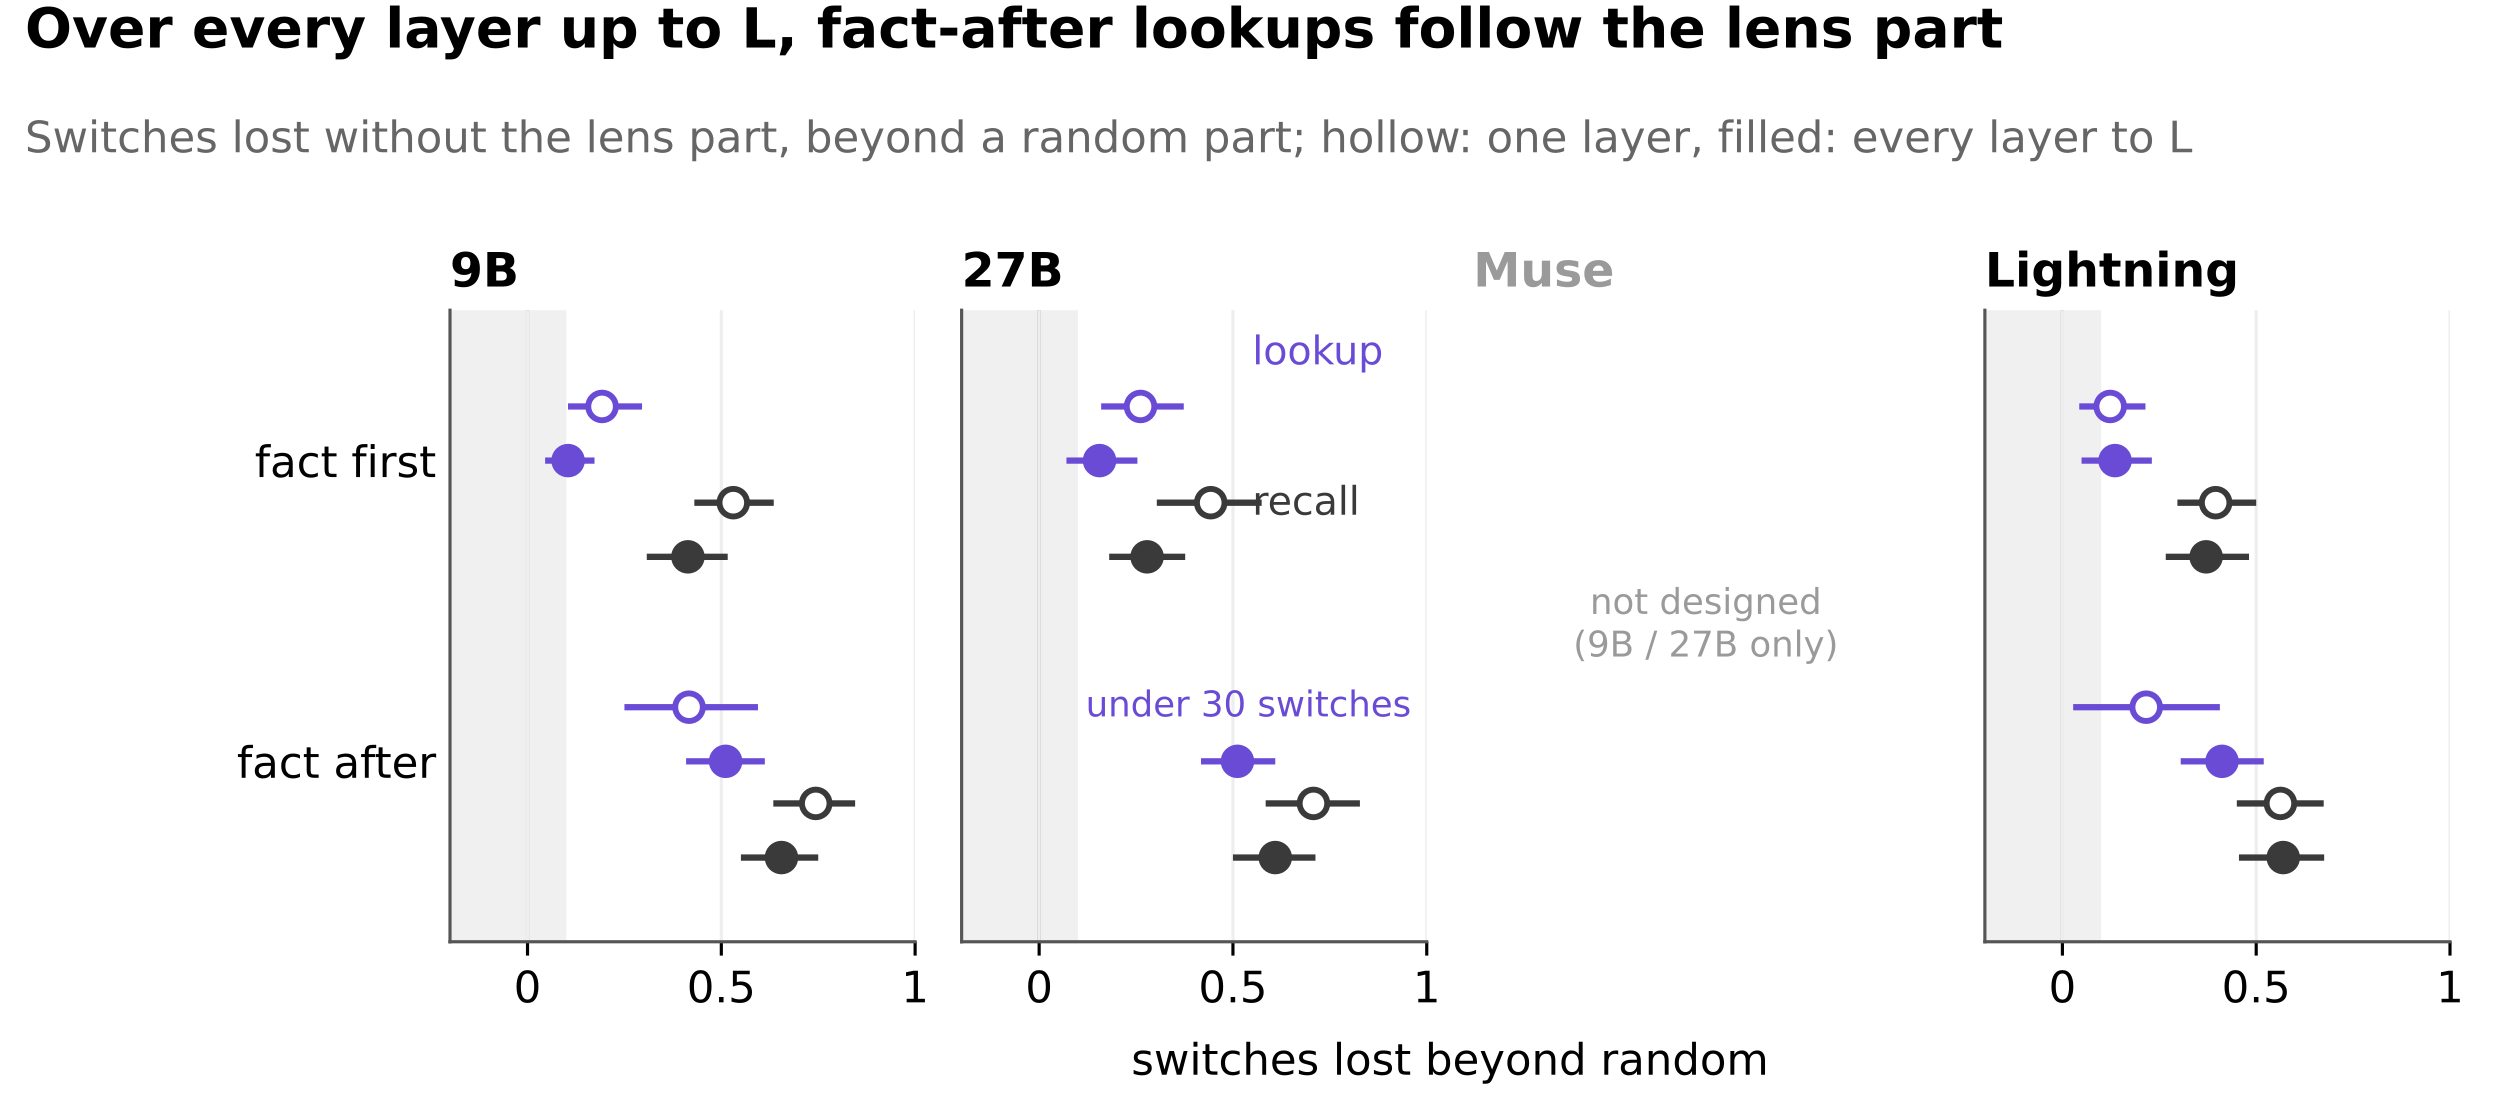
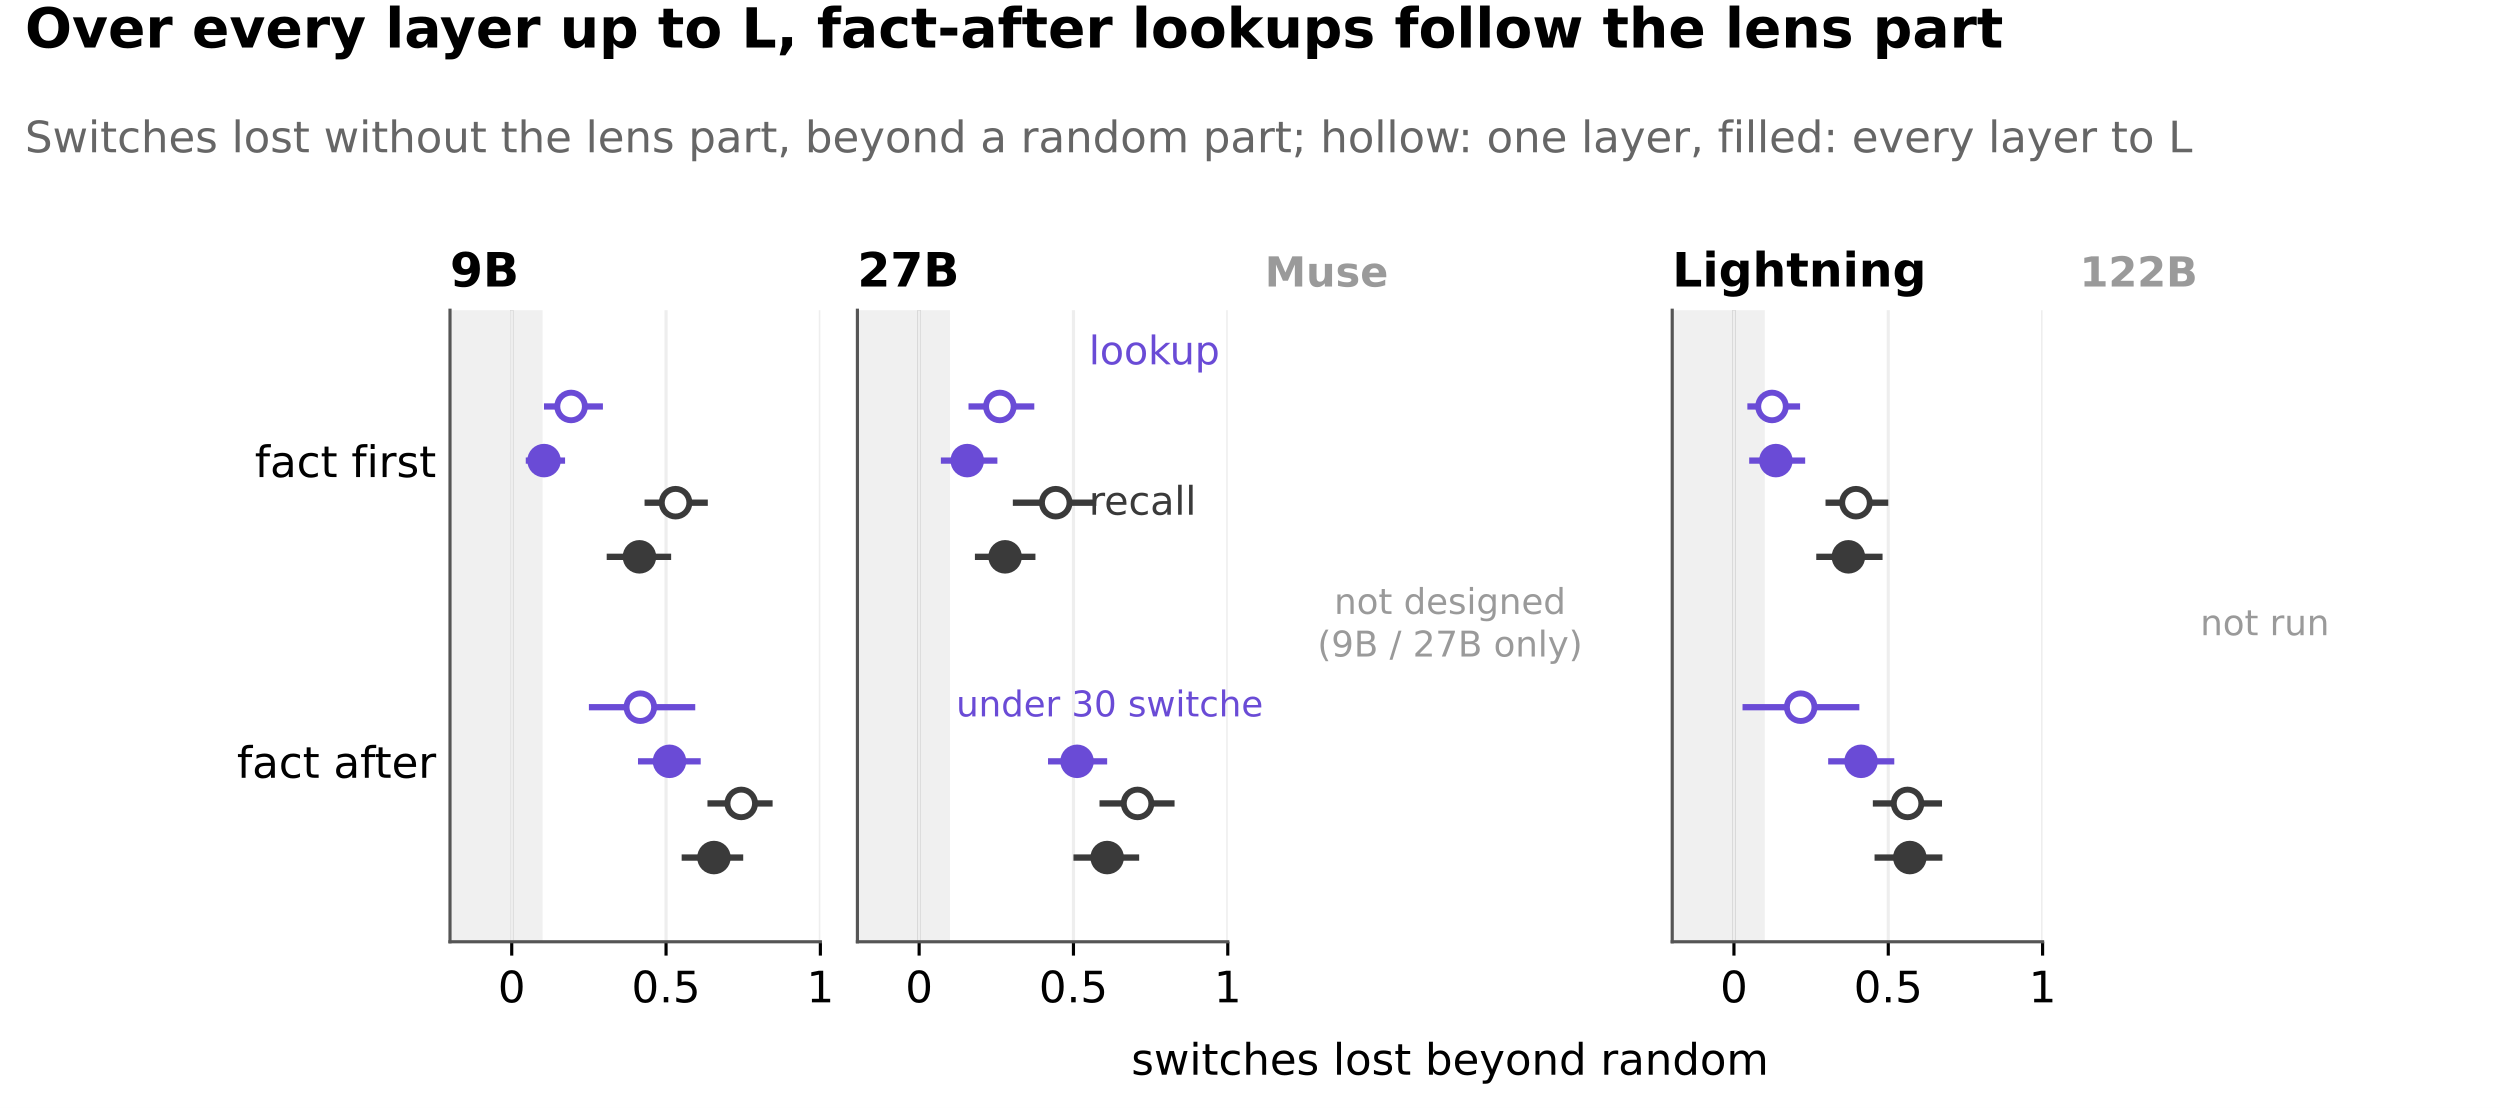
<svg xmlns="http://www.w3.org/2000/svg" xmlns:xlink="http://www.w3.org/1999/xlink" width="633.6pt" height="280.8pt" viewBox="0 0 633.6 280.8" version="1.1">
  <defs>
    <style type="text/css">*{stroke-linejoin: round; stroke-linecap: butt}</style>
  </defs>
  <g id="figure_1">
    <g id="patch_1">
      <path d="M 0 280.8  L 633.6 280.8  L 633.6 0  L 0 0  z " style="fill: #ffffff" />
    </g>
    <g id="axes_1">
      <g id="patch_2">
-         <path d="M 114.048 238.68  L 231.927 238.68  L 231.927 78.624  L 114.048 78.624  z " style="fill: #ffffff" />
+         <path d="M 114.048 238.68  L 207.915 238.68  L 207.915 78.624  L 114.048 78.624  z " style="fill: #ffffff" />
      </g>
      <g id="patch_3">
-         <path d="M 114.048 238.68  L 143.518 238.68  L 143.518 78.624  L 114.048 78.624  z " clip-path="url(#pceac9f994a)" style="fill: #f0f0f0" />
+         <path d="M 114.048 238.68  L 137.515 238.68  L 137.515 78.624  L 114.048 78.624  z " clip-path="url(#p26a2a4f268)" style="fill: #f0f0f0" />
      </g>
      <g id="line2d_1">
-         <path d="M 133.695 238.68  L 133.695 78.624  " clip-path="url(#pceac9f994a)" style="fill: none; stroke: #999999; stroke-width: 0.8; stroke-linecap: square" />
+         <path d="M 129.692 238.68  L 129.692 78.624  " clip-path="url(#p26a2a4f268)" style="fill: none; stroke: #999999; stroke-width: 0.8; stroke-linecap: square" />
      </g>
      <g id="matplotlib.axis_1">
        <g id="xtick_1">
          <g id="line2d_2">
-             <path d="M 133.695 238.68  L 133.695 78.624  " clip-path="url(#pceac9f994a)" style="fill: none; stroke: #eeeeee; stroke-width: 0.8; stroke-linecap: square" />
+             <path d="M 129.692 238.68  L 129.692 78.624  " clip-path="url(#p26a2a4f268)" style="fill: none; stroke: #eeeeee; stroke-width: 0.8; stroke-linecap: square" />
          </g>
          <g id="line2d_3">
            <defs>
-               <path id="m5b75609c2f" d="M 0 0  L 0 3.5  " style="stroke: #000000; stroke-width: 0.8" />
+               <path id="m2ff19f5d31" d="M 0 0  L 0 3.5  " style="stroke: #000000; stroke-width: 0.8" />
            </defs>
            <g>
-               <use xlink:href="#m5b75609c2f" x="133.695" y="238.68" style="stroke: #000000; stroke-width: 0.8" />
+               <use xlink:href="#m2ff19f5d31" x="129.692" y="238.68" style="stroke: #000000; stroke-width: 0.8" />
            </g>
          </g>
          <g id="text_1">
-             <text style="font-size: 11px; font-family: 'DejaVu Sans'; text-anchor: middle" x="133.695" y="254.037" transform="rotate(-0 133.6945 254.0374)">0</text>
+             <text style="font-size: 11px; font-family: 'DejaVu Sans'; text-anchor: middle" x="129.692" y="254.037" transform="rotate(-0 129.6924 254.0374)">0</text>
          </g>
        </g>
        <g id="xtick_2">
          <g id="line2d_4">
-             <path d="M 182.811 238.68  L 182.811 78.624  " clip-path="url(#pceac9f994a)" style="fill: none; stroke: #eeeeee; stroke-width: 0.8; stroke-linecap: square" />
+             <path d="M 168.804 238.68  L 168.804 78.624  " clip-path="url(#p26a2a4f268)" style="fill: none; stroke: #eeeeee; stroke-width: 0.8; stroke-linecap: square" />
          </g>
          <g id="line2d_5">
            <g>
-               <use xlink:href="#m5b75609c2f" x="182.811" y="238.68" style="stroke: #000000; stroke-width: 0.8" />
+               <use xlink:href="#m2ff19f5d31" x="168.804" y="238.68" style="stroke: #000000; stroke-width: 0.8" />
            </g>
          </g>
          <g id="text_2">
-             <text style="font-size: 11px; font-family: 'DejaVu Sans'; text-anchor: middle" x="182.811" y="254.037" transform="rotate(-0 182.8108 254.0374)">0.5</text>
+             <text style="font-size: 11px; font-family: 'DejaVu Sans'; text-anchor: middle" x="168.804" y="254.037" transform="rotate(-0 168.8036 254.0374)">0.5</text>
          </g>
        </g>
        <g id="xtick_3">
          <g id="line2d_6">
-             <path d="M 231.927 238.68  L 231.927 78.624  " clip-path="url(#pceac9f994a)" style="fill: none; stroke: #eeeeee; stroke-width: 0.8; stroke-linecap: square" />
+             <path d="M 207.915 238.68  L 207.915 78.624  " clip-path="url(#p26a2a4f268)" style="fill: none; stroke: #eeeeee; stroke-width: 0.8; stroke-linecap: square" />
          </g>
          <g id="line2d_7">
            <g>
-               <use xlink:href="#m5b75609c2f" x="231.927" y="238.68" style="stroke: #000000; stroke-width: 0.8" />
+               <use xlink:href="#m2ff19f5d31" x="207.915" y="238.68" style="stroke: #000000; stroke-width: 0.8" />
            </g>
          </g>
          <g id="text_3">
-             <text style="font-size: 11px; font-family: 'DejaVu Sans'; text-anchor: middle" x="231.927" y="254.037" transform="rotate(-0 231.9271 254.0374)">1</text>
+             <text style="font-size: 11px; font-family: 'DejaVu Sans'; text-anchor: middle" x="207.915" y="254.037" transform="rotate(-0 207.9147 254.0374)">1</text>
          </g>
        </g>
      </g>
      <g id="matplotlib.axis_2">
        <g id="ytick_1">
          <g id="line2d_8" />
          <g id="text_4">
            <text style="font-size: 11px; font-family: 'DejaVu Sans'; text-anchor: end" x="110.548" y="120.912" transform="rotate(-0 110.548 120.9117)">fact first</text>
          </g>
        </g>
        <g id="ytick_2">
          <g id="line2d_9" />
          <g id="text_5">
            <text style="font-size: 11px; font-family: 'DejaVu Sans'; text-anchor: end" x="110.548" y="197.129" transform="rotate(-0 110.548 197.1289)">fact after</text>
          </g>
        </g>
      </g>
      <g id="line2d_10">
-         <path d="M 143.958 103.013  L 162.719 103.013  " clip-path="url(#pceac9f994a)" style="fill: none; stroke: #6a4bd6; stroke-width: 1.6" />
+         <path d="M 137.865 103.013  L 152.804 103.013  " clip-path="url(#p26a2a4f268)" style="fill: none; stroke: #6a4bd6; stroke-width: 1.6" />
      </g>
      <g id="line2d_11">
-         <path d="M 175.972 127.403  L 196.101 127.403  " clip-path="url(#pceac9f994a)" style="fill: none; stroke: #3a3a3a; stroke-width: 1.6" />
+         <path d="M 163.358 127.403  L 179.387 127.403  " clip-path="url(#p26a2a4f268)" style="fill: none; stroke: #3a3a3a; stroke-width: 1.6" />
      </g>
      <g id="line2d_12">
-         <path d="M 138.158 116.733  L 150.673 116.733  " clip-path="url(#pceac9f994a)" style="fill: none; stroke: #6a4bd6; stroke-width: 1.6" />
+         <path d="M 133.247 116.733  L 143.212 116.733  " clip-path="url(#p26a2a4f268)" style="fill: none; stroke: #6a4bd6; stroke-width: 1.6" />
      </g>
      <g id="line2d_13">
-         <path d="M 163.92 141.122  L 184.431 141.122  " clip-path="url(#pceac9f994a)" style="fill: none; stroke: #3a3a3a; stroke-width: 1.6" />
+         <path d="M 153.761 141.122  L 170.094 141.122  " clip-path="url(#p26a2a4f268)" style="fill: none; stroke: #3a3a3a; stroke-width: 1.6" />
      </g>
      <g id="line2d_14">
-         <path d="M 158.253 179.231  L 192.103 179.231  " clip-path="url(#pceac9f994a)" style="fill: none; stroke: #6a4bd6; stroke-width: 1.6" />
+         <path d="M 149.248 179.231  L 176.203 179.231  " clip-path="url(#p26a2a4f268)" style="fill: none; stroke: #6a4bd6; stroke-width: 1.6" />
      </g>
      <g id="line2d_15">
-         <path d="M 195.988 203.62  L 216.724 203.62  " clip-path="url(#pceac9f994a)" style="fill: none; stroke: #3a3a3a; stroke-width: 1.6" />
+         <path d="M 179.297 203.62  L 195.809 203.62  " clip-path="url(#p26a2a4f268)" style="fill: none; stroke: #3a3a3a; stroke-width: 1.6" />
      </g>
      <g id="line2d_16">
-         <path d="M 173.881 192.95  L 193.837 192.95  " clip-path="url(#pceac9f994a)" style="fill: none; stroke: #6a4bd6; stroke-width: 1.6" />
+         <path d="M 161.692 192.95  L 177.584 192.95  " clip-path="url(#p26a2a4f268)" style="fill: none; stroke: #6a4bd6; stroke-width: 1.6" />
      </g>
      <g id="line2d_17">
-         <path d="M 187.778 217.339  L 207.369 217.339  " clip-path="url(#pceac9f994a)" style="fill: none; stroke: #3a3a3a; stroke-width: 1.6" />
+         <path d="M 172.759 217.339  L 188.359 217.339  " clip-path="url(#p26a2a4f268)" style="fill: none; stroke: #3a3a3a; stroke-width: 1.6" />
      </g>
      <g id="patch_4">
        <path d="M 114.048 238.68  L 114.048 78.624  " style="fill: none; stroke: #555555; stroke-width: 0.8; stroke-linejoin: miter; stroke-linecap: square" />
      </g>
      <g id="patch_5">
-         <path d="M 114.048 238.68  L 231.927 238.68  " style="fill: none; stroke: #555555; stroke-width: 0.8; stroke-linejoin: miter; stroke-linecap: square" />
+         <path d="M 114.048 238.68  L 207.915 238.68  " style="fill: none; stroke: #555555; stroke-width: 0.8; stroke-linejoin: miter; stroke-linecap: square" />
      </g>
      <g id="line2d_18">
        <defs>
-           <path id="m9f6b00e165" d="M 0 3.5  C 0.928 3.5 1.819 3.131 2.475 2.475  C 3.131 1.819 3.5 0.928 3.5 0  C 3.5 -0.928 3.131 -1.819 2.475 -2.475  C 1.819 -3.131 0.928 -3.5 0 -3.5  C -0.928 -3.5 -1.819 -3.131 -2.475 -2.475  C -3.131 -1.819 -3.5 -0.928 -3.5 0  C -3.5 0.928 -3.131 1.819 -2.475 2.475  C -1.819 3.131 -0.928 3.5 0 3.5  z " style="stroke: #6a4bd6; stroke-width: 1.5" />
+           <path id="mf5fefddfd1" d="M 0 3.5  C 0.928 3.5 1.819 3.131 2.475 2.475  C 3.131 1.819 3.5 0.928 3.5 0  C 3.5 -0.928 3.131 -1.819 2.475 -2.475  C 1.819 -3.131 0.928 -3.5 0 -3.5  C -0.928 -3.5 -1.819 -3.131 -2.475 -2.475  C -3.131 -1.819 -3.5 -0.928 -3.5 0  C -3.5 0.928 -3.131 1.819 -2.475 2.475  C -1.819 3.131 -0.928 3.5 0 3.5  z " style="stroke: #6a4bd6; stroke-width: 1.5" />
        </defs>
-         <g clip-path="url(#pceac9f994a)">
-           <use xlink:href="#m9f6b00e165" x="152.585" y="103.013" style="fill: #ffffff; stroke: #6a4bd6; stroke-width: 1.5" />
+         <g clip-path="url(#p26a2a4f268)">
+           <use xlink:href="#mf5fefddfd1" x="144.735" y="103.013" style="fill: #ffffff; stroke: #6a4bd6; stroke-width: 1.5" />
        </g>
      </g>
      <g id="line2d_19">
        <defs>
-           <path id="m974c979daa" d="M 0 3.5  C 0.928 3.5 1.819 3.131 2.475 2.475  C 3.131 1.819 3.5 0.928 3.5 0  C 3.5 -0.928 3.131 -1.819 2.475 -2.475  C 1.819 -3.131 0.928 -3.5 0 -3.5  C -0.928 -3.5 -1.819 -3.131 -2.475 -2.475  C -3.131 -1.819 -3.5 -0.928 -3.5 0  C -3.5 0.928 -3.131 1.819 -2.475 2.475  C -1.819 3.131 -0.928 3.5 0 3.5  z " style="stroke: #3a3a3a; stroke-width: 1.5" />
+           <path id="m4c1969a75d" d="M 0 3.5  C 0.928 3.5 1.819 3.131 2.475 2.475  C 3.131 1.819 3.5 0.928 3.5 0  C 3.5 -0.928 3.131 -1.819 2.475 -2.475  C 1.819 -3.131 0.928 -3.5 0 -3.5  C -0.928 -3.5 -1.819 -3.131 -2.475 -2.475  C -3.131 -1.819 -3.5 -0.928 -3.5 0  C -3.5 0.928 -3.131 1.819 -2.475 2.475  C -1.819 3.131 -0.928 3.5 0 3.5  z " style="stroke: #3a3a3a; stroke-width: 1.5" />
        </defs>
-         <g clip-path="url(#pceac9f994a)">
-           <use xlink:href="#m974c979daa" x="185.843" y="127.403" style="fill: #ffffff; stroke: #3a3a3a; stroke-width: 1.5" />
+         <g clip-path="url(#p26a2a4f268)">
+           <use xlink:href="#m4c1969a75d" x="171.218" y="127.403" style="fill: #ffffff; stroke: #3a3a3a; stroke-width: 1.5" />
        </g>
      </g>
      <g id="line2d_20">
        <defs>
-           <path id="md0a833aa6f" d="M 0 3.5  C 0.928 3.5 1.819 3.131 2.475 2.475  C 3.131 1.819 3.5 0.928 3.5 0  C 3.5 -0.928 3.131 -1.819 2.475 -2.475  C 1.819 -3.131 0.928 -3.5 0 -3.5  C -0.928 -3.5 -1.819 -3.131 -2.475 -2.475  C -3.131 -1.819 -3.5 -0.928 -3.5 0  C -3.5 0.928 -3.131 1.819 -2.475 2.475  C -1.819 3.131 -0.928 3.5 0 3.5  z " style="stroke: #6a4bd6; stroke-width: 1.5" />
+           <path id="mea1b2cbe8b" d="M 0 3.5  C 0.928 3.5 1.819 3.131 2.475 2.475  C 3.131 1.819 3.5 0.928 3.5 0  C 3.5 -0.928 3.131 -1.819 2.475 -2.475  C 1.819 -3.131 0.928 -3.5 0 -3.5  C -0.928 -3.5 -1.819 -3.131 -2.475 -2.475  C -3.131 -1.819 -3.5 -0.928 -3.5 0  C -3.5 0.928 -3.131 1.819 -2.475 2.475  C -1.819 3.131 -0.928 3.5 0 3.5  z " style="stroke: #6a4bd6; stroke-width: 1.5" />
        </defs>
-         <g clip-path="url(#pceac9f994a)">
-           <use xlink:href="#md0a833aa6f" x="143.975" y="116.733" style="fill: #6a4bd6; stroke: #6a4bd6; stroke-width: 1.5" />
+         <g clip-path="url(#p26a2a4f268)">
+           <use xlink:href="#mea1b2cbe8b" x="137.878" y="116.733" style="fill: #6a4bd6; stroke: #6a4bd6; stroke-width: 1.5" />
        </g>
      </g>
      <g id="line2d_21">
        <defs>
-           <path id="mdfd6300df9" d="M 0 3.5  C 0.928 3.5 1.819 3.131 2.475 2.475  C 3.131 1.819 3.5 0.928 3.5 0  C 3.5 -0.928 3.131 -1.819 2.475 -2.475  C 1.819 -3.131 0.928 -3.5 0 -3.5  C -0.928 -3.5 -1.819 -3.131 -2.475 -2.475  C -3.131 -1.819 -3.5 -0.928 -3.5 0  C -3.5 0.928 -3.131 1.819 -2.475 2.475  C -1.819 3.131 -0.928 3.5 0 3.5  z " style="stroke: #3a3a3a; stroke-width: 1.5" />
+           <path id="m802fba6d90" d="M 0 3.5  C 0.928 3.5 1.819 3.131 2.475 2.475  C 3.131 1.819 3.5 0.928 3.5 0  C 3.5 -0.928 3.131 -1.819 2.475 -2.475  C 1.819 -3.131 0.928 -3.5 0 -3.5  C -0.928 -3.5 -1.819 -3.131 -2.475 -2.475  C -3.131 -1.819 -3.5 -0.928 -3.5 0  C -3.5 0.928 -3.131 1.819 -2.475 2.475  C -1.819 3.131 -0.928 3.5 0 3.5  z " style="stroke: #3a3a3a; stroke-width: 1.5" />
        </defs>
-         <g clip-path="url(#pceac9f994a)">
-           <use xlink:href="#mdfd6300df9" x="174.342" y="141.122" style="fill: #3a3a3a; stroke: #3a3a3a; stroke-width: 1.5" />
+         <g clip-path="url(#p26a2a4f268)">
+           <use xlink:href="#m802fba6d90" x="162.06" y="141.122" style="fill: #3a3a3a; stroke: #3a3a3a; stroke-width: 1.5" />
        </g>
      </g>
      <g id="line2d_22">
-         <g clip-path="url(#pceac9f994a)">
-           <use xlink:href="#m9f6b00e165" x="174.625" y="179.231" style="fill: #ffffff; stroke: #6a4bd6; stroke-width: 1.5" />
+         <g clip-path="url(#p26a2a4f268)">
+           <use xlink:href="#mf5fefddfd1" x="162.285" y="179.231" style="fill: #ffffff; stroke: #6a4bd6; stroke-width: 1.5" />
        </g>
      </g>
      <g id="line2d_23">
-         <g clip-path="url(#pceac9f994a)">
-           <use xlink:href="#m974c979daa" x="206.739" y="203.62" style="fill: #ffffff; stroke: #3a3a3a; stroke-width: 1.5" />
+         <g clip-path="url(#p26a2a4f268)">
+           <use xlink:href="#m4c1969a75d" x="187.858" y="203.62" style="fill: #ffffff; stroke: #3a3a3a; stroke-width: 1.5" />
        </g>
      </g>
      <g id="line2d_24">
-         <g clip-path="url(#pceac9f994a)">
-           <use xlink:href="#md0a833aa6f" x="183.902" y="192.95" style="fill: #6a4bd6; stroke: #6a4bd6; stroke-width: 1.5" />
+         <g clip-path="url(#p26a2a4f268)">
+           <use xlink:href="#mea1b2cbe8b" x="169.673" y="192.95" style="fill: #6a4bd6; stroke: #6a4bd6; stroke-width: 1.5" />
        </g>
      </g>
      <g id="line2d_25">
-         <g clip-path="url(#pceac9f994a)">
-           <use xlink:href="#mdfd6300df9" x="198.054" y="217.339" style="fill: #3a3a3a; stroke: #3a3a3a; stroke-width: 1.5" />
+         <g clip-path="url(#p26a2a4f268)">
+           <use xlink:href="#m802fba6d90" x="180.941" y="217.339" style="fill: #3a3a3a; stroke: #3a3a3a; stroke-width: 1.5" />
        </g>
      </g>
      <g id="text_6">
        <text style="font-weight: 700; font-size: 12px; font-family: 'DejaVu Sans'; text-anchor: start" x="114.048" y="72.624" transform="rotate(-0 114.048 72.624)">9B</text>
      </g>
    </g>
    <g id="axes_2">
      <g id="patch_6">
-         <path d="M 243.715 238.68  L 361.594 238.68  L 361.594 78.624  L 243.715 78.624  z " style="fill: #ffffff" />
+         <path d="M 217.301 238.68  L 311.168 238.68  L 311.168 78.624  L 217.301 78.624  z " style="fill: #ffffff" />
      </g>
      <g id="patch_7">
-         <path d="M 243.715 238.68  L 273.185 238.68  L 273.185 78.624  L 243.715 78.624  z " clip-path="url(#p4911f0d54a)" style="fill: #f0f0f0" />
+         <path d="M 217.301 238.68  L 240.768 238.68  L 240.768 78.624  L 217.301 78.624  z " clip-path="url(#p3dd160029a)" style="fill: #f0f0f0" />
      </g>
      <g id="line2d_26">
-         <path d="M 263.361 238.68  L 263.361 78.624  " clip-path="url(#p4911f0d54a)" style="fill: none; stroke: #999999; stroke-width: 0.8; stroke-linecap: square" />
+         <path d="M 232.946 238.68  L 232.946 78.624  " clip-path="url(#p3dd160029a)" style="fill: none; stroke: #999999; stroke-width: 0.8; stroke-linecap: square" />
      </g>
      <g id="matplotlib.axis_3">
        <g id="xtick_4">
          <g id="line2d_27">
-             <path d="M 263.361 238.68  L 263.361 78.624  " clip-path="url(#p4911f0d54a)" style="fill: none; stroke: #eeeeee; stroke-width: 0.8; stroke-linecap: square" />
+             <path d="M 232.946 238.68  L 232.946 78.624  " clip-path="url(#p3dd160029a)" style="fill: none; stroke: #eeeeee; stroke-width: 0.8; stroke-linecap: square" />
          </g>
          <g id="line2d_28">
            <g>
-               <use xlink:href="#m5b75609c2f" x="263.361" y="238.68" style="stroke: #000000; stroke-width: 0.8" />
+               <use xlink:href="#m2ff19f5d31" x="232.946" y="238.68" style="stroke: #000000; stroke-width: 0.8" />
            </g>
          </g>
          <g id="text_7">
-             <text style="font-size: 11px; font-family: 'DejaVu Sans'; text-anchor: middle" x="263.361" y="254.037" transform="rotate(-0 263.3615 254.0374)">0</text>
+             <text style="font-size: 11px; font-family: 'DejaVu Sans'; text-anchor: middle" x="232.946" y="254.037" transform="rotate(-0 232.9458 254.0374)">0</text>
          </g>
        </g>
        <g id="xtick_5">
          <g id="line2d_29">
-             <path d="M 312.478 238.68  L 312.478 78.624  " clip-path="url(#p4911f0d54a)" style="fill: none; stroke: #eeeeee; stroke-width: 0.8; stroke-linecap: square" />
+             <path d="M 272.057 238.68  L 272.057 78.624  " clip-path="url(#p3dd160029a)" style="fill: none; stroke: #eeeeee; stroke-width: 0.8; stroke-linecap: square" />
          </g>
          <g id="line2d_30">
            <g>
-               <use xlink:href="#m5b75609c2f" x="312.478" y="238.68" style="stroke: #000000; stroke-width: 0.8" />
+               <use xlink:href="#m2ff19f5d31" x="272.057" y="238.68" style="stroke: #000000; stroke-width: 0.8" />
            </g>
          </g>
          <g id="text_8">
-             <text style="font-size: 11px; font-family: 'DejaVu Sans'; text-anchor: middle" x="312.478" y="254.037" transform="rotate(-0 312.4778 254.0374)">0.5</text>
+             <text style="font-size: 11px; font-family: 'DejaVu Sans'; text-anchor: middle" x="272.057" y="254.037" transform="rotate(-0 272.0569 254.0374)">0.5</text>
          </g>
        </g>
        <g id="xtick_6">
          <g id="line2d_31">
-             <path d="M 361.594 238.68  L 361.594 78.624  " clip-path="url(#p4911f0d54a)" style="fill: none; stroke: #eeeeee; stroke-width: 0.8; stroke-linecap: square" />
+             <path d="M 311.168 238.68  L 311.168 78.624  " clip-path="url(#p3dd160029a)" style="fill: none; stroke: #eeeeee; stroke-width: 0.8; stroke-linecap: square" />
          </g>
          <g id="line2d_32">
            <g>
-               <use xlink:href="#m5b75609c2f" x="361.594" y="238.68" style="stroke: #000000; stroke-width: 0.8" />
+               <use xlink:href="#m2ff19f5d31" x="311.168" y="238.68" style="stroke: #000000; stroke-width: 0.8" />
            </g>
          </g>
          <g id="text_9">
-             <text style="font-size: 11px; font-family: 'DejaVu Sans'; text-anchor: middle" x="361.594" y="254.037" transform="rotate(-0 361.594 254.0374)">1</text>
+             <text style="font-size: 11px; font-family: 'DejaVu Sans'; text-anchor: middle" x="311.168" y="254.037" transform="rotate(-0 311.168 254.0374)">1</text>
          </g>
        </g>
      </g>
      <g id="matplotlib.axis_4">
        <g id="ytick_3">
          <g id="line2d_33" />
        </g>
        <g id="ytick_4">
          <g id="line2d_34" />
        </g>
      </g>
      <g id="line2d_35">
-         <path d="M 279.079 103.013  L 300.015 103.013  " clip-path="url(#p4911f0d54a)" style="fill: none; stroke: #6a4bd6; stroke-width: 1.6" />
+         <path d="M 245.461 103.013  L 262.133 103.013  " clip-path="url(#p3dd160029a)" style="fill: none; stroke: #6a4bd6; stroke-width: 1.6" />
      </g>
      <g id="line2d_36">
-         <path d="M 293.182 127.403  L 319.754 127.403  " clip-path="url(#p4911f0d54a)" style="fill: none; stroke: #3a3a3a; stroke-width: 1.6" />
+         <path d="M 256.692 127.403  L 277.851 127.403  " clip-path="url(#p3dd160029a)" style="fill: none; stroke: #3a3a3a; stroke-width: 1.6" />
      </g>
      <g id="line2d_37">
-         <path d="M 270.279 116.733  L 288.266 116.733  " clip-path="url(#p4911f0d54a)" style="fill: none; stroke: #6a4bd6; stroke-width: 1.6" />
+         <path d="M 238.454 116.733  L 252.777 116.733  " clip-path="url(#p3dd160029a)" style="fill: none; stroke: #6a4bd6; stroke-width: 1.6" />
      </g>
      <g id="line2d_38">
-         <path d="M 281.114 141.122  L 300.377 141.122  " clip-path="url(#p4911f0d54a)" style="fill: none; stroke: #3a3a3a; stroke-width: 1.6" />
+         <path d="M 247.082 141.122  L 262.421 141.122  " clip-path="url(#p3dd160029a)" style="fill: none; stroke: #3a3a3a; stroke-width: 1.6" />
      </g>
      <g id="line2d_39">
-         <path d="M 320.77 203.62  L 344.657 203.62  " clip-path="url(#p4911f0d54a)" style="fill: none; stroke: #3a3a3a; stroke-width: 1.6" />
+         <path d="M 278.66 203.62  L 297.681 203.62  " clip-path="url(#p3dd160029a)" style="fill: none; stroke: #3a3a3a; stroke-width: 1.6" />
      </g>
      <g id="line2d_40">
-         <path d="M 304.382 192.95  L 323.204 192.95  " clip-path="url(#p4911f0d54a)" style="fill: none; stroke: #6a4bd6; stroke-width: 1.6" />
+         <path d="M 265.61 192.95  L 280.598 192.95  " clip-path="url(#p3dd160029a)" style="fill: none; stroke: #6a4bd6; stroke-width: 1.6" />
      </g>
      <g id="line2d_41">
-         <path d="M 312.478 217.339  L 333.392 217.339  " clip-path="url(#p4911f0d54a)" style="fill: none; stroke: #3a3a3a; stroke-width: 1.6" />
+         <path d="M 272.057 217.339  L 288.711 217.339  " clip-path="url(#p3dd160029a)" style="fill: none; stroke: #3a3a3a; stroke-width: 1.6" />
      </g>
      <g id="patch_8">
-         <path d="M 243.715 238.68  L 243.715 78.624  " style="fill: none; stroke: #555555; stroke-width: 0.8; stroke-linejoin: miter; stroke-linecap: square" />
+         <path d="M 217.301 238.68  L 217.301 78.624  " style="fill: none; stroke: #555555; stroke-width: 0.8; stroke-linejoin: miter; stroke-linecap: square" />
      </g>
      <g id="patch_9">
-         <path d="M 243.715 238.68  L 361.594 238.68  " style="fill: none; stroke: #555555; stroke-width: 0.8; stroke-linejoin: miter; stroke-linecap: square" />
+         <path d="M 217.301 238.68  L 311.168 238.68  " style="fill: none; stroke: #555555; stroke-width: 0.8; stroke-linejoin: miter; stroke-linecap: square" />
      </g>
      <g id="line2d_42">
-         <g clip-path="url(#p4911f0d54a)">
-           <use xlink:href="#m9f6b00e165" x="289.053" y="103.013" style="fill: #ffffff; stroke: #6a4bd6; stroke-width: 1.5" />
+         <g clip-path="url(#p3dd160029a)">
+           <use xlink:href="#mf5fefddfd1" x="253.404" y="103.013" style="fill: #ffffff; stroke: #6a4bd6; stroke-width: 1.5" />
        </g>
      </g>
      <g id="line2d_43">
-         <g clip-path="url(#p4911f0d54a)">
-           <use xlink:href="#m974c979daa" x="306.841" y="127.403" style="fill: #ffffff; stroke: #3a3a3a; stroke-width: 1.5" />
+         <g clip-path="url(#p3dd160029a)">
+           <use xlink:href="#m4c1969a75d" x="267.569" y="127.403" style="fill: #ffffff; stroke: #3a3a3a; stroke-width: 1.5" />
        </g>
      </g>
      <g id="line2d_44">
-         <g clip-path="url(#p4911f0d54a)">
-           <use xlink:href="#md0a833aa6f" x="278.67" y="116.733" style="fill: #6a4bd6; stroke: #6a4bd6; stroke-width: 1.5" />
+         <g clip-path="url(#p3dd160029a)">
+           <use xlink:href="#mea1b2cbe8b" x="245.136" y="116.733" style="fill: #6a4bd6; stroke: #6a4bd6; stroke-width: 1.5" />
        </g>
      </g>
      <g id="line2d_45">
-         <g clip-path="url(#p4911f0d54a)">
-           <use xlink:href="#mdfd6300df9" x="290.717" y="141.122" style="fill: #3a3a3a; stroke: #3a3a3a; stroke-width: 1.5" />
+         <g clip-path="url(#p3dd160029a)">
+           <use xlink:href="#m802fba6d90" x="254.729" y="141.122" style="fill: #3a3a3a; stroke: #3a3a3a; stroke-width: 1.5" />
        </g>
      </g>
      <g id="text_10">
-         <text style="font-size: 9px; font-family: 'DejaVu Sans'; text-anchor: start; fill: #6a4bd6" x="275.149" y="181.569" transform="rotate(-0 275.1494 181.5689)">under 30 switches</text>
+         <text style="font-size: 9px; font-family: 'DejaVu Sans'; text-anchor: start; fill: #6a4bd6" x="242.332" y="181.569" transform="rotate(-0 242.3324 181.5689)">under 30 switches</text>
      </g>
      <g id="line2d_46">
-         <g clip-path="url(#p4911f0d54a)">
-           <use xlink:href="#m974c979daa" x="332.88" y="203.62" style="fill: #ffffff; stroke: #3a3a3a; stroke-width: 1.5" />
+         <g clip-path="url(#p3dd160029a)">
+           <use xlink:href="#m4c1969a75d" x="288.303" y="203.62" style="fill: #ffffff; stroke: #3a3a3a; stroke-width: 1.5" />
        </g>
      </g>
      <g id="line2d_47">
-         <g clip-path="url(#p4911f0d54a)">
-           <use xlink:href="#md0a833aa6f" x="313.62" y="192.95" style="fill: #6a4bd6; stroke: #6a4bd6; stroke-width: 1.5" />
+         <g clip-path="url(#p3dd160029a)">
+           <use xlink:href="#mea1b2cbe8b" x="272.966" y="192.95" style="fill: #6a4bd6; stroke: #6a4bd6; stroke-width: 1.5" />
        </g>
      </g>
      <g id="line2d_48">
-         <g clip-path="url(#p4911f0d54a)">
-           <use xlink:href="#mdfd6300df9" x="323.204" y="217.339" style="fill: #3a3a3a; stroke: #3a3a3a; stroke-width: 1.5" />
+         <g clip-path="url(#p3dd160029a)">
+           <use xlink:href="#m802fba6d90" x="280.598" y="217.339" style="fill: #3a3a3a; stroke: #3a3a3a; stroke-width: 1.5" />
        </g>
      </g>
      <g id="text_11">
-         <text style="font-size: 10px; font-family: 'DejaVu Sans'; text-anchor: start; fill: #6a4bd6" x="317.389" y="92.343" transform="rotate(-0 317.3894 92.34309)">lookup</text>
+         <text style="font-size: 10px; font-family: 'DejaVu Sans'; text-anchor: start; fill: #6a4bd6" x="275.968" y="92.343" transform="rotate(-0 275.968 92.34309)">lookup</text>
      </g>
      <g id="text_12">
-         <text style="font-size: 10px; font-family: 'DejaVu Sans'; text-anchor: start; fill: #3a3a3a" x="317.389" y="130.452" transform="rotate(-0 317.3894 130.4517)">recall</text>
+         <text style="font-size: 10px; font-family: 'DejaVu Sans'; text-anchor: start; fill: #3a3a3a" x="275.968" y="130.452" transform="rotate(-0 275.968 130.4517)">recall</text>
      </g>
      <g id="text_13">
-         <text style="font-weight: 700; font-size: 12px; font-family: 'DejaVu Sans'; text-anchor: start" x="243.715" y="72.624" transform="rotate(-0 243.715 72.624)">27B</text>
+         <text style="font-weight: 700; font-size: 12px; font-family: 'DejaVu Sans'; text-anchor: start" x="217.301" y="72.624" transform="rotate(-0 217.3013 72.624)">27B</text>
      </g>
    </g>
    <g id="axes_3">
      <g id="patch_10">
-         <path d="M 373.382 238.68  L 491.261 238.68  L 491.261 78.624  L 373.382 78.624  z " style="fill: #ffffff" />
+         <path d="M 320.555 238.68  L 414.421 238.68  L 414.421 78.624  L 320.555 78.624  z " style="fill: #ffffff" />
      </g>
      <g id="matplotlib.axis_5" />
      <g id="matplotlib.axis_6" />
      <g id="text_14">
-         <text style="font-size: 9px; font-family: 'DejaVu Sans'; fill: #9a9a9a" transform="translate(402.9674 155.589)">not designed</text>
-         <text style="font-size: 9px; font-family: 'DejaVu Sans'; fill: #9a9a9a" transform="translate(398.7206 166.3915)">(9B / 27B only)</text>
+         <text style="font-size: 9px; font-family: 'DejaVu Sans'; fill: #9a9a9a" transform="translate(338.1339 155.589)">not designed</text>
+         <text style="font-size: 9px; font-family: 'DejaVu Sans'; fill: #9a9a9a" transform="translate(333.8871 166.3915)">(9B / 27B only)</text>
      </g>
      <g id="text_15">
-         <text style="font-weight: 700; font-size: 12px; font-family: 'DejaVu Sans'; text-anchor: start; fill: #9a9a9a" x="373.382" y="72.624" transform="rotate(-0 373.382 72.624)">Muse</text>
+         <text style="font-weight: 700; font-size: 10.5px; font-family: 'DejaVu Sans'; text-anchor: start; fill: #9a9a9a" x="320.555" y="72.624" transform="rotate(-0 320.5547 72.624)">Muse</text>
      </g>
    </g>
    <g id="axes_4">
      <g id="patch_11">
-         <path d="M 503.049 238.68  L 620.928 238.68  L 620.928 78.624  L 503.049 78.624  z " style="fill: #ffffff" />
+         <path d="M 423.808 238.68  L 517.675 238.68  L 517.675 78.624  L 423.808 78.624  z " style="fill: #ffffff" />
      </g>
      <g id="patch_12">
-         <path d="M 503.049 238.68  L 532.519 238.68  L 532.519 78.624  L 503.049 78.624  z " clip-path="url(#p946e1d3e3d)" style="fill: #f0f0f0" />
+         <path d="M 423.808 238.68  L 447.275 238.68  L 447.275 78.624  L 423.808 78.624  z " clip-path="url(#p973b55dd53)" style="fill: #f0f0f0" />
      </g>
      <g id="line2d_49">
-         <path d="M 522.695 238.68  L 522.695 78.624  " clip-path="url(#p946e1d3e3d)" style="fill: none; stroke: #999999; stroke-width: 0.8; stroke-linecap: square" />
+         <path d="M 439.452 238.68  L 439.452 78.624  " clip-path="url(#p973b55dd53)" style="fill: none; stroke: #999999; stroke-width: 0.8; stroke-linecap: square" />
      </g>
      <g id="matplotlib.axis_7">
        <g id="xtick_7">
          <g id="line2d_50">
-             <path d="M 522.695 238.68  L 522.695 78.624  " clip-path="url(#p946e1d3e3d)" style="fill: none; stroke: #eeeeee; stroke-width: 0.8; stroke-linecap: square" />
+             <path d="M 439.452 238.68  L 439.452 78.624  " clip-path="url(#p973b55dd53)" style="fill: none; stroke: #eeeeee; stroke-width: 0.8; stroke-linecap: square" />
          </g>
          <g id="line2d_51">
            <g>
-               <use xlink:href="#m5b75609c2f" x="522.695" y="238.68" style="stroke: #000000; stroke-width: 0.8" />
+               <use xlink:href="#m2ff19f5d31" x="439.452" y="238.68" style="stroke: #000000; stroke-width: 0.8" />
            </g>
          </g>
          <g id="text_16">
-             <text style="font-size: 11px; font-family: 'DejaVu Sans'; text-anchor: middle" x="522.695" y="254.037" transform="rotate(-0 522.6954 254.0374)">0</text>
+             <text style="font-size: 11px; font-family: 'DejaVu Sans'; text-anchor: middle" x="439.452" y="254.037" transform="rotate(-0 439.4524 254.0374)">0</text>
          </g>
        </g>
        <g id="xtick_8">
          <g id="line2d_52">
-             <path d="M 571.812 238.68  L 571.812 78.624  " clip-path="url(#p946e1d3e3d)" style="fill: none; stroke: #eeeeee; stroke-width: 0.8; stroke-linecap: square" />
+             <path d="M 478.564 238.68  L 478.564 78.624  " clip-path="url(#p973b55dd53)" style="fill: none; stroke: #eeeeee; stroke-width: 0.8; stroke-linecap: square" />
          </g>
          <g id="line2d_53">
            <g>
-               <use xlink:href="#m5b75609c2f" x="571.812" y="238.68" style="stroke: #000000; stroke-width: 0.8" />
+               <use xlink:href="#m2ff19f5d31" x="478.564" y="238.68" style="stroke: #000000; stroke-width: 0.8" />
            </g>
          </g>
          <g id="text_17">
-             <text style="font-size: 11px; font-family: 'DejaVu Sans'; text-anchor: middle" x="571.812" y="254.037" transform="rotate(-0 571.8117 254.0374)">0.5</text>
+             <text style="font-size: 11px; font-family: 'DejaVu Sans'; text-anchor: middle" x="478.564" y="254.037" transform="rotate(-0 478.5636 254.0374)">0.5</text>
          </g>
        </g>
        <g id="xtick_9">
          <g id="line2d_54">
-             <path d="M 620.928 238.68  L 620.928 78.624  " clip-path="url(#p946e1d3e3d)" style="fill: none; stroke: #eeeeee; stroke-width: 0.8; stroke-linecap: square" />
+             <path d="M 517.675 238.68  L 517.675 78.624  " clip-path="url(#p973b55dd53)" style="fill: none; stroke: #eeeeee; stroke-width: 0.8; stroke-linecap: square" />
          </g>
          <g id="line2d_55">
            <g>
-               <use xlink:href="#m5b75609c2f" x="620.928" y="238.68" style="stroke: #000000; stroke-width: 0.8" />
+               <use xlink:href="#m2ff19f5d31" x="517.675" y="238.68" style="stroke: #000000; stroke-width: 0.8" />
            </g>
          </g>
          <g id="text_18">
-             <text style="font-size: 11px; font-family: 'DejaVu Sans'; text-anchor: middle" x="620.928" y="254.037" transform="rotate(-0 620.928 254.0374)">1</text>
+             <text style="font-size: 11px; font-family: 'DejaVu Sans'; text-anchor: middle" x="517.675" y="254.037" transform="rotate(-0 517.6747 254.0374)">1</text>
          </g>
        </g>
      </g>
      <g id="matplotlib.axis_8">
        <g id="ytick_5">
          <g id="line2d_56" />
        </g>
        <g id="ytick_6">
          <g id="line2d_57" />
        </g>
      </g>
      <g id="line2d_58">
-         <path d="M 526.966 103.013  L 543.745 103.013  " clip-path="url(#p946e1d3e3d)" style="fill: none; stroke: #6a4bd6; stroke-width: 1.6" />
+         <path d="M 442.853 103.013  L 456.214 103.013  " clip-path="url(#p973b55dd53)" style="fill: none; stroke: #6a4bd6; stroke-width: 1.6" />
      </g>
      <g id="line2d_59">
-         <path d="M 551.841 127.403  L 571.812 127.403  " clip-path="url(#p946e1d3e3d)" style="fill: none; stroke: #3a3a3a; stroke-width: 1.6" />
+         <path d="M 462.661 127.403  L 478.564 127.403  " clip-path="url(#p973b55dd53)" style="fill: none; stroke: #3a3a3a; stroke-width: 1.6" />
      </g>
      <g id="line2d_60">
-         <path d="M 527.546 116.733  L 545.364 116.733  " clip-path="url(#p946e1d3e3d)" style="fill: none; stroke: #6a4bd6; stroke-width: 1.6" />
+         <path d="M 443.315 116.733  L 457.504 116.733  " clip-path="url(#p973b55dd53)" style="fill: none; stroke: #6a4bd6; stroke-width: 1.6" />
      </g>
      <g id="line2d_61">
-         <path d="M 548.891 141.122  L 569.993 141.122  " clip-path="url(#p946e1d3e3d)" style="fill: none; stroke: #3a3a3a; stroke-width: 1.6" />
+         <path d="M 460.312 141.122  L 477.115 141.122  " clip-path="url(#p973b55dd53)" style="fill: none; stroke: #3a3a3a; stroke-width: 1.6" />
      </g>
      <g id="line2d_62">
-         <path d="M 525.424 179.231  L 562.602 179.231  " clip-path="url(#p946e1d3e3d)" style="fill: none; stroke: #6a4bd6; stroke-width: 1.6" />
+         <path d="M 441.625 179.231  L 471.23 179.231  " clip-path="url(#p973b55dd53)" style="fill: none; stroke: #6a4bd6; stroke-width: 1.6" />
      </g>
      <g id="line2d_63">
-         <path d="M 566.9 203.62  L 588.92 203.62  " clip-path="url(#p946e1d3e3d)" style="fill: none; stroke: #3a3a3a; stroke-width: 1.6" />
+         <path d="M 474.652 203.62  L 492.187 203.62  " clip-path="url(#p973b55dd53)" style="fill: none; stroke: #3a3a3a; stroke-width: 1.6" />
      </g>
      <g id="line2d_64">
-         <path d="M 552.681 192.95  L 573.725 192.95  " clip-path="url(#p946e1d3e3d)" style="fill: none; stroke: #6a4bd6; stroke-width: 1.6" />
+         <path d="M 463.33 192.95  L 480.087 192.95  " clip-path="url(#p973b55dd53)" style="fill: none; stroke: #6a4bd6; stroke-width: 1.6" />
      </g>
      <g id="line2d_65">
-         <path d="M 567.446 217.339  L 589.036 217.339  " clip-path="url(#p946e1d3e3d)" style="fill: none; stroke: #3a3a3a; stroke-width: 1.6" />
+         <path d="M 475.087 217.339  L 492.28 217.339  " clip-path="url(#p973b55dd53)" style="fill: none; stroke: #3a3a3a; stroke-width: 1.6" />
      </g>
      <g id="patch_13">
-         <path d="M 503.049 238.68  L 503.049 78.624  " style="fill: none; stroke: #555555; stroke-width: 0.8; stroke-linejoin: miter; stroke-linecap: square" />
+         <path d="M 423.808 238.68  L 423.808 78.624  " style="fill: none; stroke: #555555; stroke-width: 0.8; stroke-linejoin: miter; stroke-linecap: square" />
      </g>
      <g id="patch_14">
-         <path d="M 503.049 238.68  L 620.928 238.68  " style="fill: none; stroke: #555555; stroke-width: 0.8; stroke-linejoin: miter; stroke-linecap: square" />
+         <path d="M 423.808 238.68  L 517.675 238.68  " style="fill: none; stroke: #555555; stroke-width: 0.8; stroke-linejoin: miter; stroke-linecap: square" />
      </g>
      <g id="line2d_66">
-         <g clip-path="url(#p946e1d3e3d)">
-           <use xlink:href="#m9f6b00e165" x="534.806" y="103.013" style="fill: #ffffff; stroke: #6a4bd6; stroke-width: 1.5" />
+         <g clip-path="url(#p973b55dd53)">
+           <use xlink:href="#mf5fefddfd1" x="449.096" y="103.013" style="fill: #ffffff; stroke: #6a4bd6; stroke-width: 1.5" />
        </g>
      </g>
      <g id="line2d_67">
-         <g clip-path="url(#p946e1d3e3d)">
-           <use xlink:href="#m974c979daa" x="561.532" y="127.403" style="fill: #ffffff; stroke: #3a3a3a; stroke-width: 1.5" />
+         <g clip-path="url(#p973b55dd53)">
+           <use xlink:href="#m4c1969a75d" x="470.378" y="127.403" style="fill: #ffffff; stroke: #3a3a3a; stroke-width: 1.5" />
        </g>
      </g>
      <g id="line2d_68">
-         <g clip-path="url(#p946e1d3e3d)">
-           <use xlink:href="#md0a833aa6f" x="536.036" y="116.733" style="fill: #6a4bd6; stroke: #6a4bd6; stroke-width: 1.5" />
+         <g clip-path="url(#p973b55dd53)">
+           <use xlink:href="#mea1b2cbe8b" x="450.075" y="116.733" style="fill: #6a4bd6; stroke: #6a4bd6; stroke-width: 1.5" />
        </g>
      </g>
      <g id="line2d_69">
-         <g clip-path="url(#p946e1d3e3d)">
-           <use xlink:href="#mdfd6300df9" x="559.119" y="141.122" style="fill: #3a3a3a; stroke: #3a3a3a; stroke-width: 1.5" />
+         <g clip-path="url(#p973b55dd53)">
+           <use xlink:href="#m802fba6d90" x="468.456" y="141.122" style="fill: #3a3a3a; stroke: #3a3a3a; stroke-width: 1.5" />
        </g>
      </g>
      <g id="line2d_70">
-         <g clip-path="url(#p946e1d3e3d)">
-           <use xlink:href="#m9f6b00e165" x="543.935" y="179.231" style="fill: #ffffff; stroke: #6a4bd6; stroke-width: 1.5" />
+         <g clip-path="url(#p973b55dd53)">
+           <use xlink:href="#mf5fefddfd1" x="456.365" y="179.231" style="fill: #ffffff; stroke: #6a4bd6; stroke-width: 1.5" />
        </g>
      </g>
      <g id="line2d_71">
-         <g clip-path="url(#p946e1d3e3d)">
-           <use xlink:href="#m974c979daa" x="577.951" y="203.62" style="fill: #ffffff; stroke: #3a3a3a; stroke-width: 1.5" />
+         <g clip-path="url(#p973b55dd53)">
+           <use xlink:href="#m4c1969a75d" x="483.452" y="203.62" style="fill: #ffffff; stroke: #3a3a3a; stroke-width: 1.5" />
        </g>
      </g>
      <g id="line2d_72">
-         <g clip-path="url(#p946e1d3e3d)">
-           <use xlink:href="#md0a833aa6f" x="563.144" y="192.95" style="fill: #6a4bd6; stroke: #6a4bd6; stroke-width: 1.5" />
+         <g clip-path="url(#p973b55dd53)">
+           <use xlink:href="#mea1b2cbe8b" x="471.662" y="192.95" style="fill: #6a4bd6; stroke: #6a4bd6; stroke-width: 1.5" />
        </g>
      </g>
      <g id="line2d_73">
-         <g clip-path="url(#p946e1d3e3d)">
-           <use xlink:href="#mdfd6300df9" x="578.665" y="217.339" style="fill: #3a3a3a; stroke: #3a3a3a; stroke-width: 1.5" />
+         <g clip-path="url(#p973b55dd53)">
+           <use xlink:href="#m802fba6d90" x="484.021" y="217.339" style="fill: #3a3a3a; stroke: #3a3a3a; stroke-width: 1.5" />
        </g>
      </g>
      <g id="text_19">
-         <text style="font-weight: 700; font-size: 12px; font-family: 'DejaVu Sans'; text-anchor: start" x="503.049" y="72.624" transform="rotate(-0 503.0489 72.624)">Lightning</text>
-       </g>
-     </g>
-     <g id="text_20">
+         <text style="font-weight: 700; font-size: 12px; font-family: 'DejaVu Sans'; text-anchor: start" x="423.808" y="72.624" transform="rotate(-0 423.808 72.624)">Lightning</text>
+       </g>
+     </g>
+     <g id="axes_5">
+       <g id="patch_15">
+         <path d="M 527.061 238.68  L 620.928 238.68  L 620.928 78.624  L 527.061 78.624  z " style="fill: #ffffff" />
+       </g>
+       <g id="matplotlib.axis_9" />
+       <g id="matplotlib.axis_10" />
+       <g id="text_20">
+         <text style="font-size: 9px; font-family: 'DejaVu Sans'; text-anchor: middle; fill: #9a9a9a" x="573.995" y="160.99" transform="rotate(-0 573.9947 160.9899)">not run</text>
+       </g>
+       <g id="text_21">
+         <text style="font-weight: 700; font-size: 10.5px; font-family: 'DejaVu Sans'; text-anchor: start; fill: #9a9a9a" x="527.061" y="72.624" transform="rotate(-0 527.0613 72.624)">122B</text>
+       </g>
+     </g>
+     <g id="text_22">
      <text style="font-weight: 700; font-size: 14px; font-family: 'DejaVu Sans'; text-anchor: start" x="6.336" y="12.042" transform="rotate(-0 6.336 12.04181)">Over every layer up to L, fact-after lookups follow the lens part</text>
    </g>
-     <g id="text_21">
+     <g id="text_23">
      <text style="font-size: 11px; font-family: 'DejaVu Sans'; text-anchor: start; fill: #666666" x="6.336" y="38.598" transform="rotate(-0 6.336 38.59828)">Switches lost without the lens part, beyond a random part; hollow: one layer, filled: every layer to L</text>
    </g>
-     <g id="text_22">
+     <g id="text_24">
      <text style="font-size: 11px; font-family: 'DejaVu Sans'; text-anchor: middle" x="367.488" y="272.376" transform="rotate(-0 367.488 272.376)">switches lost beyond random</text>
    </g>
  </g>
  <defs>
-     <clipPath id="pceac9f994a">
-       <rect x="114.048" y="78.624" width="117.879" height="160.056" />
+     <clipPath id="p26a2a4f268">
+       <rect x="114.048" y="78.624" width="93.867" height="160.056" />
    </clipPath>
-     <clipPath id="p4911f0d54a">
-       <rect x="243.715" y="78.624" width="117.879" height="160.056" />
+     <clipPath id="p3dd160029a">
+       <rect x="217.301" y="78.624" width="93.867" height="160.056" />
    </clipPath>
-     <clipPath id="p946e1d3e3d">
-       <rect x="503.049" y="78.624" width="117.879" height="160.056" />
+     <clipPath id="p973b55dd53">
+       <rect x="423.808" y="78.624" width="93.867" height="160.056" />
    </clipPath>
  </defs>
</svg>
